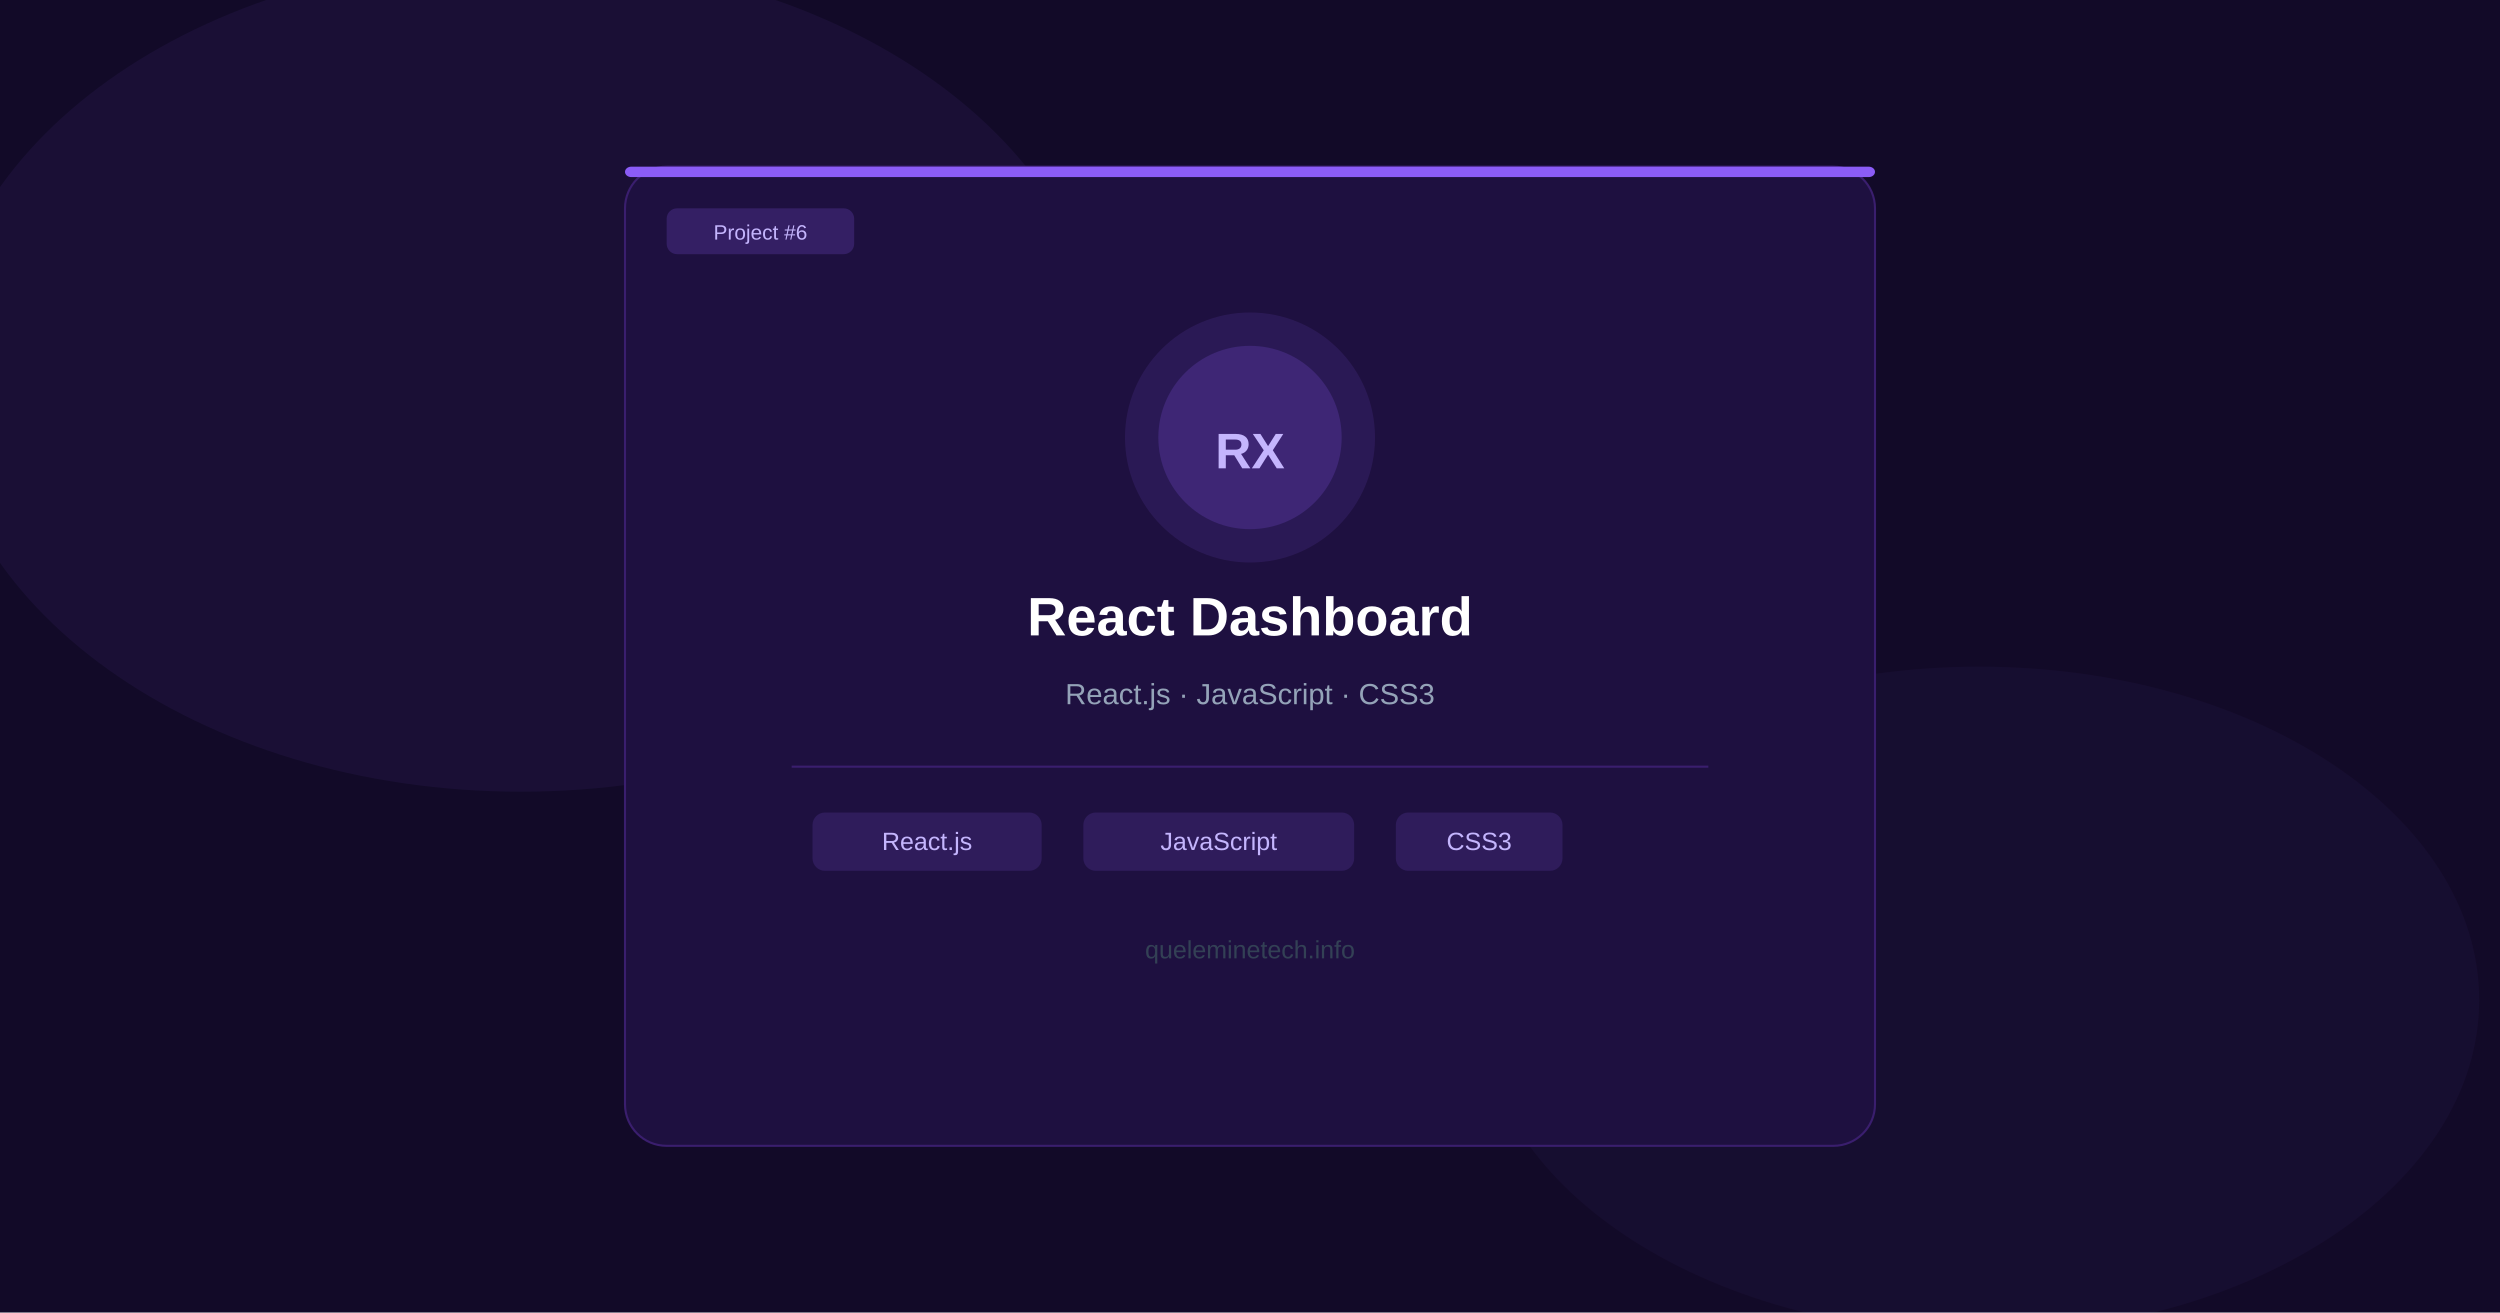
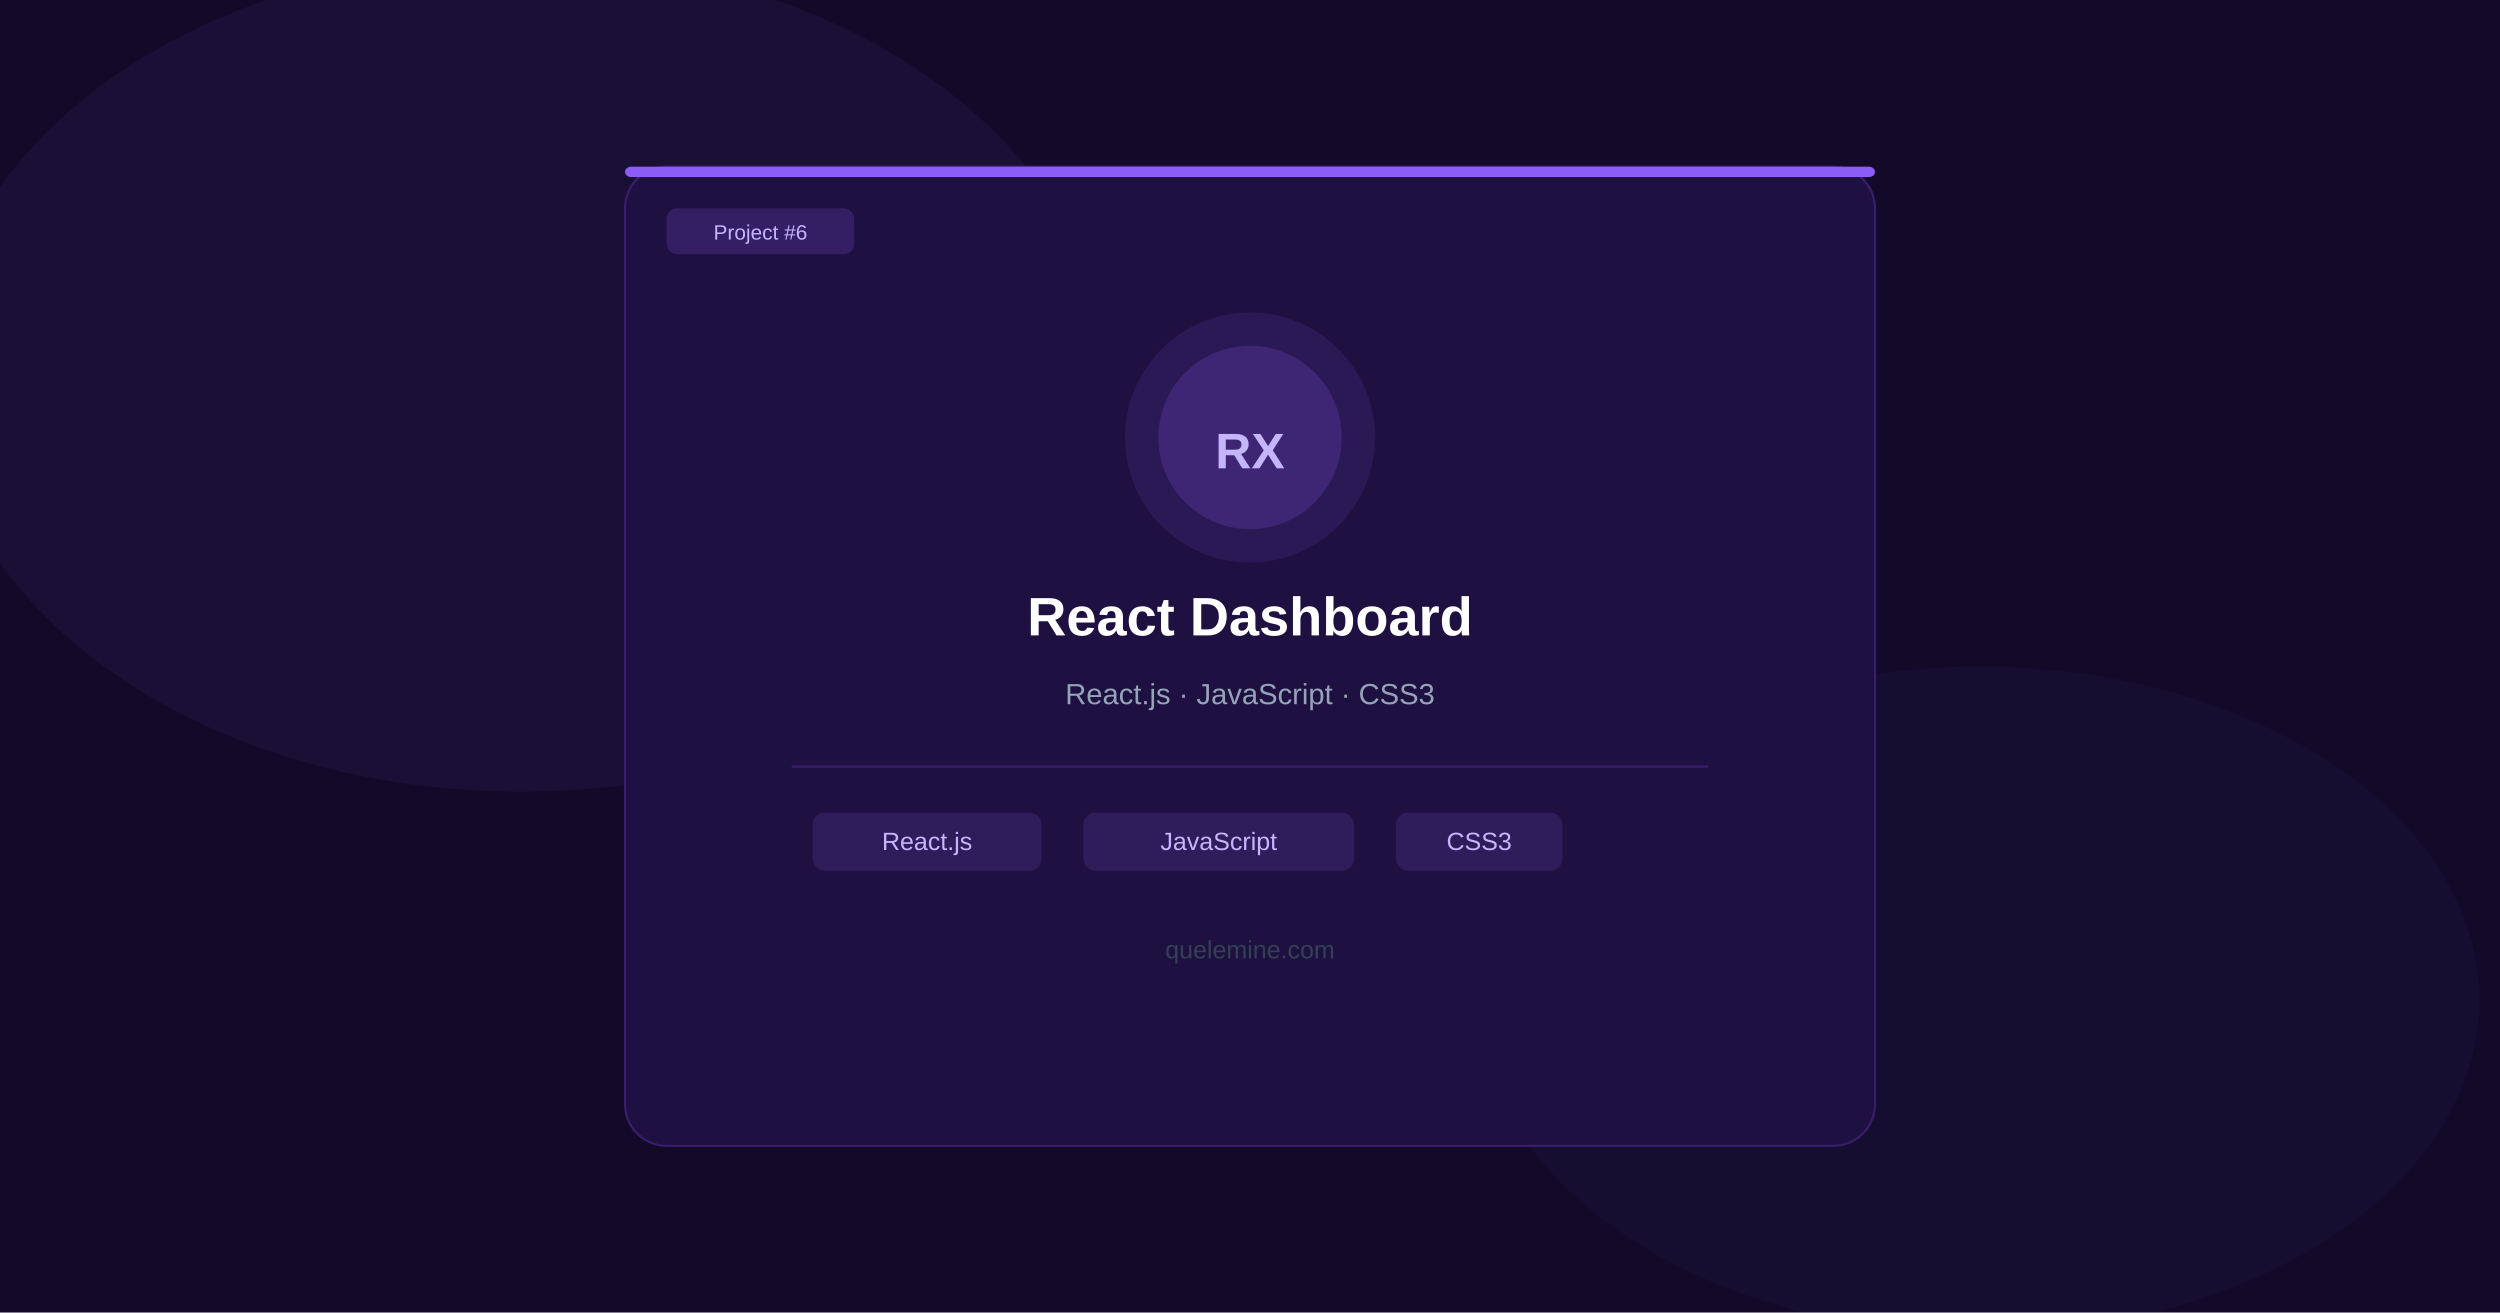
<svg xmlns="http://www.w3.org/2000/svg" width="1200" height="630" viewBox="0 0 1200 630">
  <rect width="1200" height="630" fill="#120a28" />
  <ellipse cx="250" cy="180" rx="280" ry="200" fill="#8b5cf6" opacity="0.07" />
  <ellipse cx="950" cy="480" rx="240" ry="160" fill="#8b5cf6" opacity="0.04" />
  <rect x="300" y="80" width="600" height="470" rx="20" fill="#1e1040" stroke="#3a1e6e" stroke-width="1" />
  <rect x="300" y="80" width="600" height="5" rx="3" fill="#8b5cf6" />
  <circle cx="600" cy="210" r="60" fill="#8b5cf6" opacity="0.12" />
  <circle cx="600" cy="210" r="44" fill="#8b5cf6" opacity="0.2" />
  <text x="600" y="218" font-family="Arial,sans-serif" font-size="24" font-weight="bold" fill="#c4b5fd" text-anchor="middle" dominant-baseline="middle">RX</text>
  <text x="600" y="305" font-family="Arial,sans-serif" font-size="26" font-weight="bold" fill="#ffffff" text-anchor="middle">React Dashboard</text>
  <text x="600" y="338" font-family="Arial,sans-serif" font-size="14" fill="#94a3b8" text-anchor="middle">React.js · JavaScript · CSS3</text>
  <line x1="380" y1="368" x2="820" y2="368" stroke="#3a1e6e" stroke-width="1" />
  <rect x="390" y="390" width="110" height="28" rx="6" fill="#8b5cf6" opacity="0.15" />
  <text x="445" y="408" font-family="Arial,sans-serif" font-size="12" fill="#c4b5fd" text-anchor="middle">React.js</text>
  <rect x="520" y="390" width="130" height="28" rx="6" fill="#8b5cf6" opacity="0.15" />
  <text x="585" y="408" font-family="Arial,sans-serif" font-size="12" fill="#c4b5fd" text-anchor="middle">JavaScript</text>
  <rect x="670" y="390" width="80" height="28" rx="6" fill="#8b5cf6" opacity="0.15" />
  <text x="710" y="408" font-family="Arial,sans-serif" font-size="12" fill="#c4b5fd" text-anchor="middle">CSS3</text>
-   <text x="600" y="460" font-family="Arial,sans-serif" font-size="12" fill="#334155" text-anchor="middle">queleminetech.info</text>
+   <text x="600" y="460" font-family="Arial,sans-serif" font-size="12" fill="#334155" text-anchor="middle">quelemine.com</text>
  <rect x="320" y="100" width="90" height="22" rx="5" fill="#8b5cf6" opacity="0.2" />
  <text x="365" y="115" font-family="Arial,sans-serif" font-size="10" fill="#c4b5fd" text-anchor="middle">Project #6</text>
</svg>
